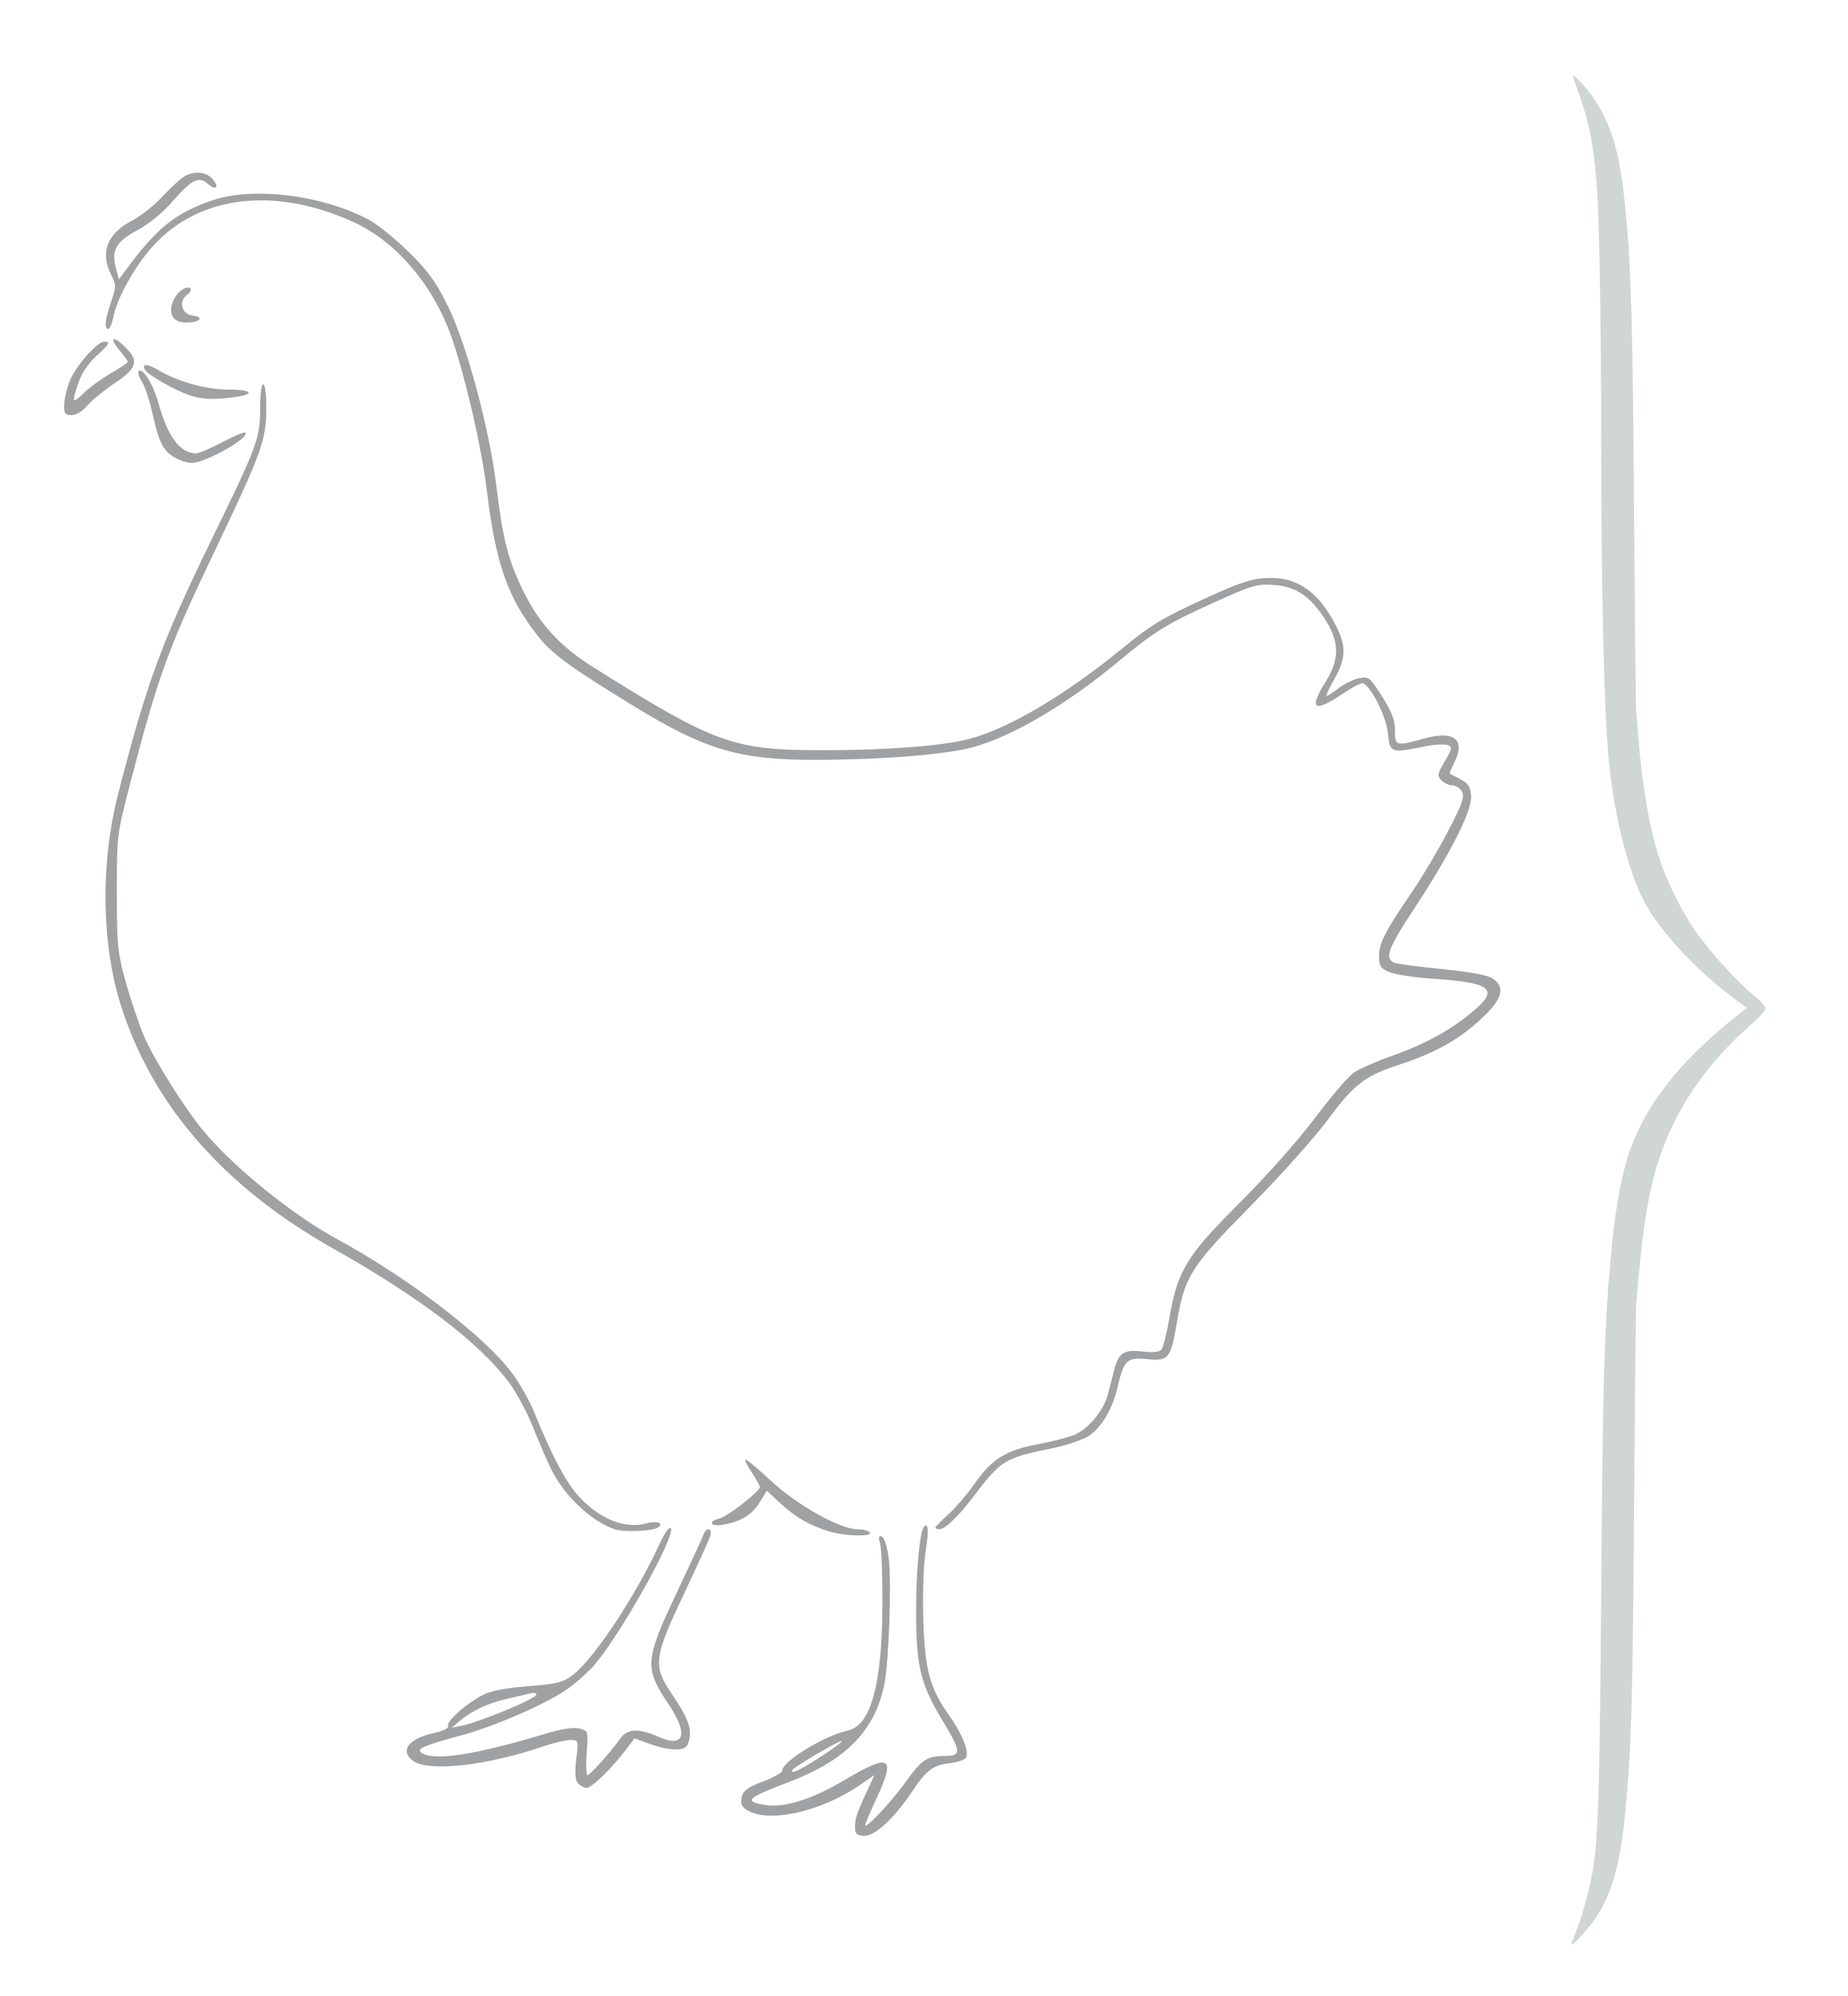
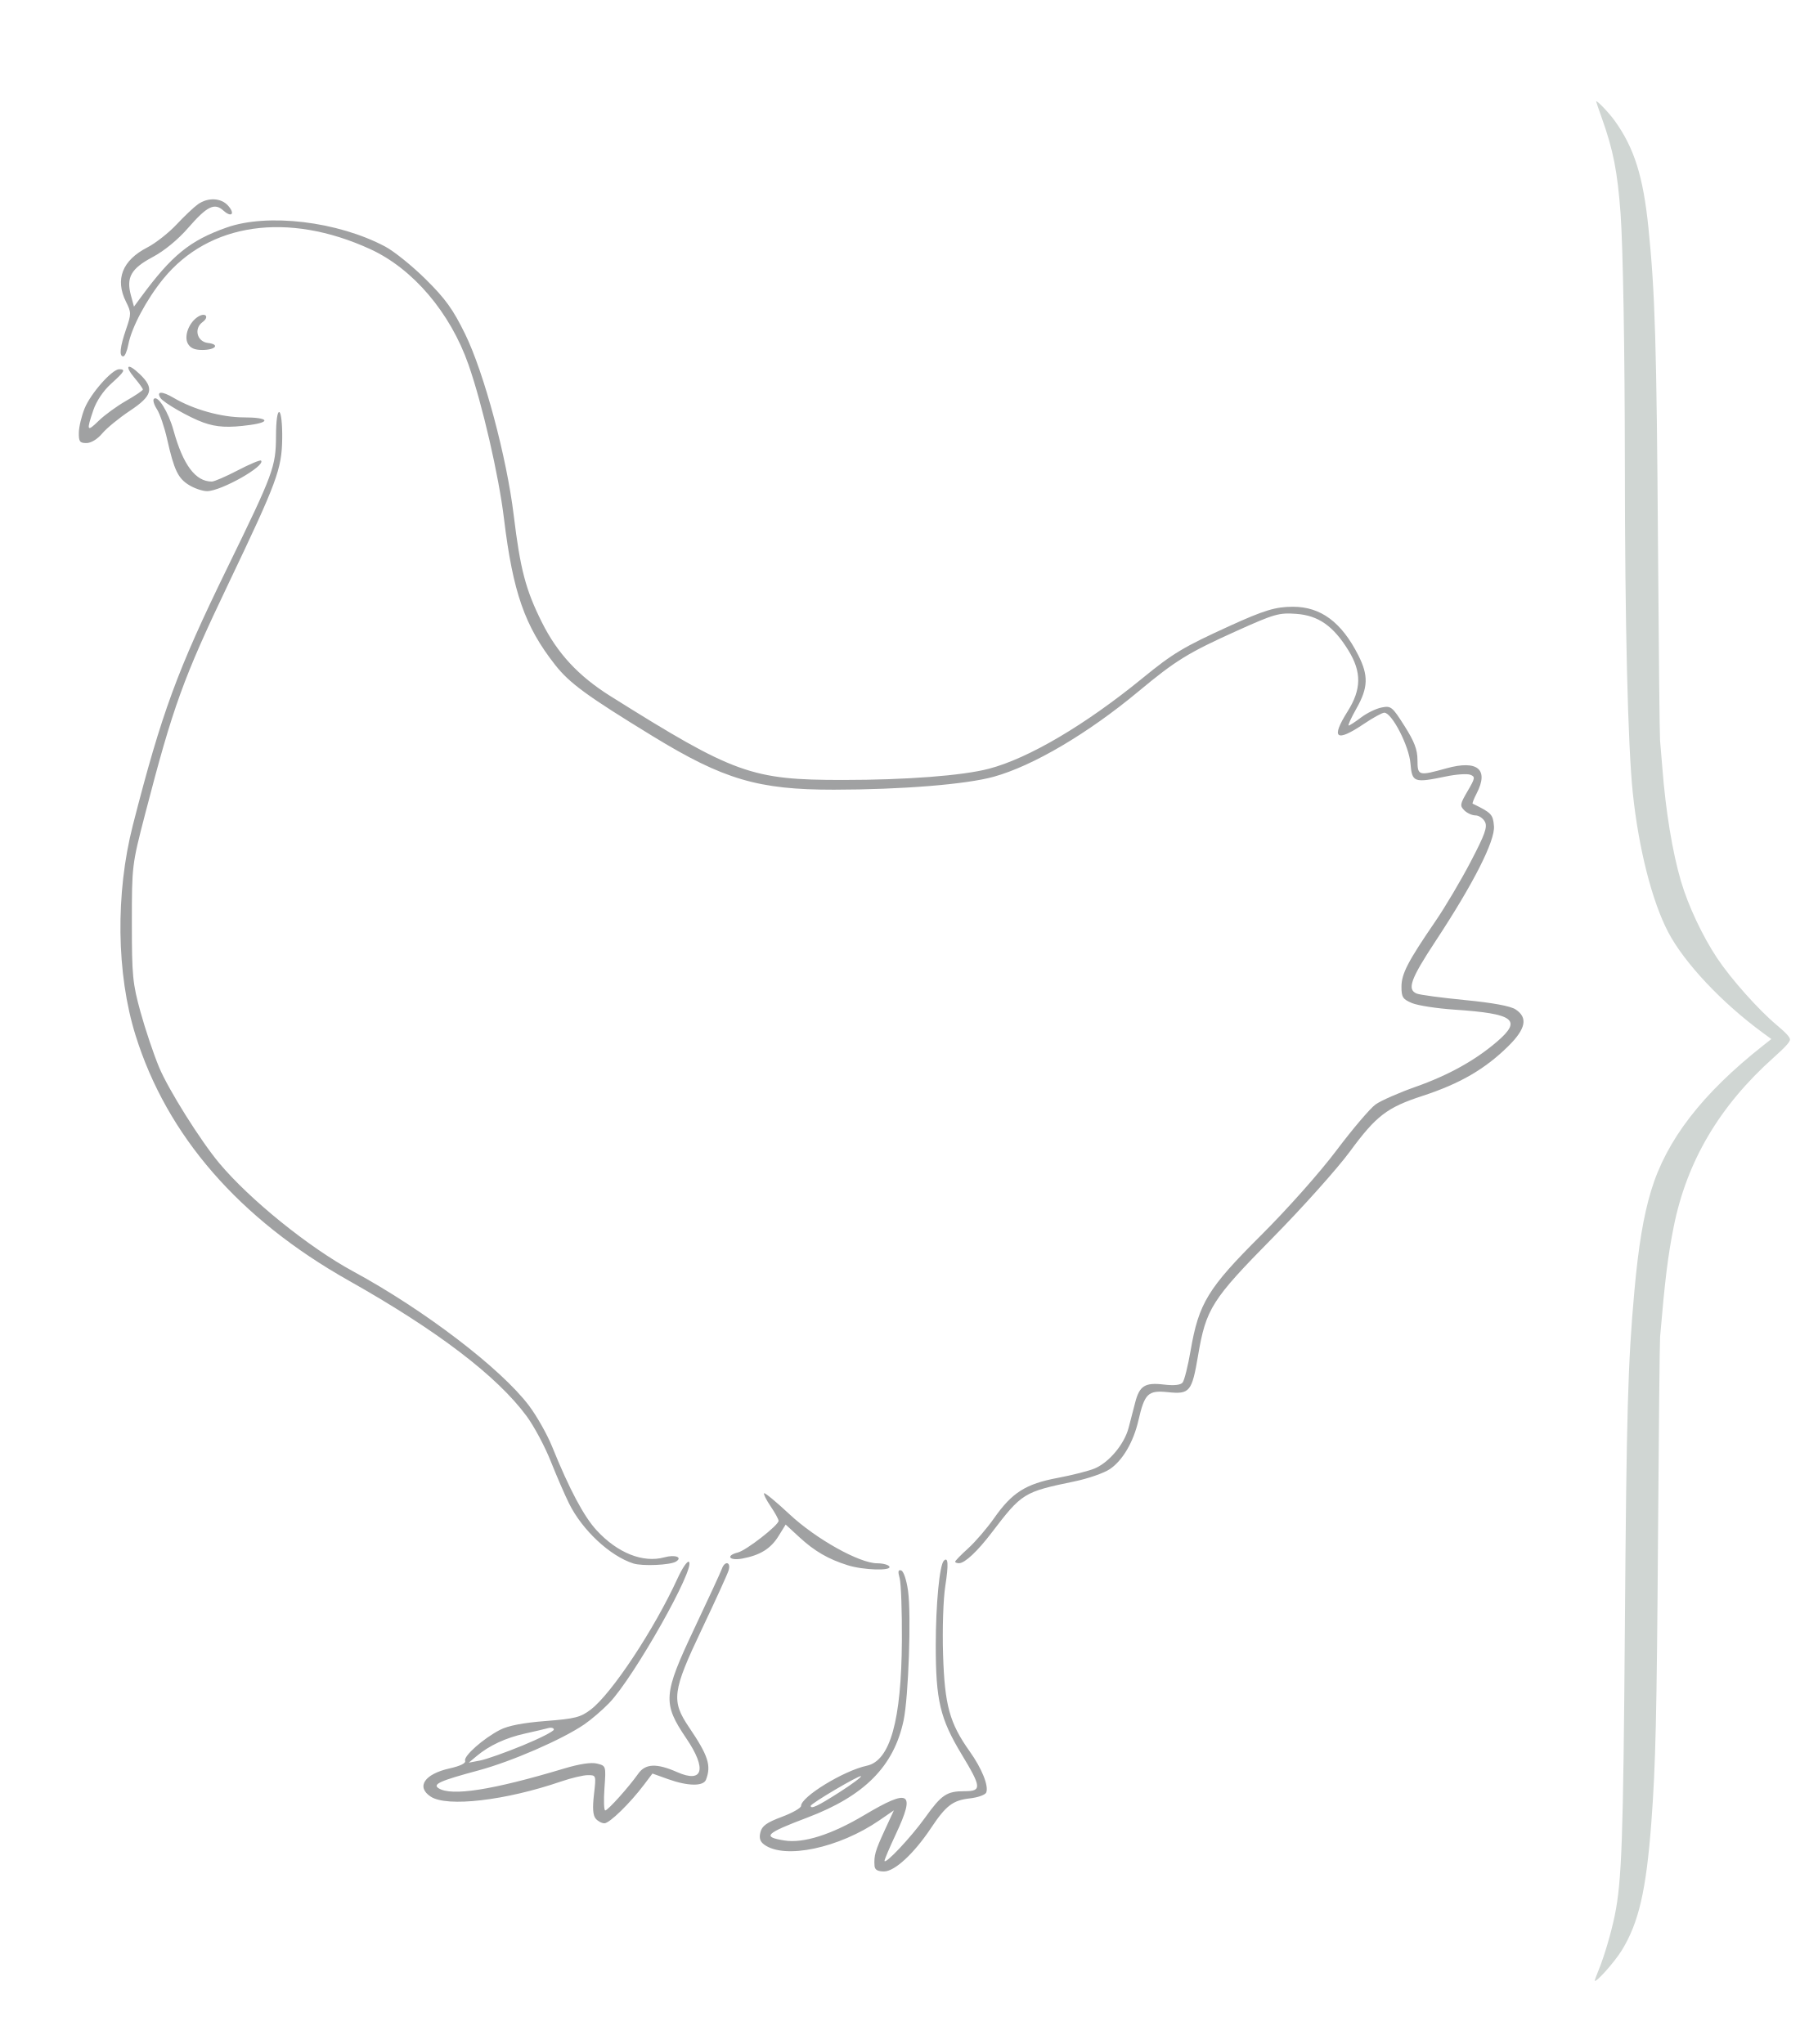
- <svg xmlns="http://www.w3.org/2000/svg" id="svg3619" version="1.1" width="200" height="216">
+ <svg xmlns="http://www.w3.org/2000/svg" id="svg3619" version="1.1" width="160" height="180">
  <defs id="defs3623" />
-   <g id="group_all">
+   <g id="group_all" transform="translate(0,-36)">
    <g id="LAYER_EFO" transform="translate(0,-415)">
-       <path style="fill:none;stroke:none" d="m 38.375,452.763 c -0.295,-0.216 -1,-0.653 -1.566,-0.972 -0.566,-0.319 -1.134,-0.641 -1.263,-0.715 -0.22,-0.127 -0.293,-0.127 -1.214,-10e-4 -1.141,0.155 -1.919,0.116 -2.24,-0.115 -0.281,-0.201 -0.564,-0.59 -0.715,-0.982 l -0.128,-0.333 -1.281,-0.152 c -1.221,-0.145 -1.636,-0.248 -1.618,-0.404 0.018,-0.153 0.375,-0.329 0.922,-0.455 0.316,-0.072 0.576,-0.149 0.578,-0.17 0.003,-0.021 -0.126,-0.092 -0.285,-0.156 -0.498,-0.202 -1.844,-1.356 -2.656,-2.278 -0.261,-0.296 -0.263,-0.304 -0.23,-0.88 0.033,-0.564 0.042,-0.591 0.306,-0.9 0.88,-1.031 2.443,-2.183 3.206,-2.362 0.894,-0.21 2.802,-0.107 3.914,0.212 1.643,0.471 2.643,1.664 2.492,2.973 -0.029,0.255 -0.106,0.651 -0.171,0.879 -0.065,0.229 -0.106,0.431 -0.091,0.449 0.015,0.019 0.119,-0.024 0.233,-0.094 0.245,-0.152 0.732,-0.119 0.919,0.062 0.166,0.161 0.227,0.164 0.244,0.01 0.024,-0.204 0.257,-0.419 0.432,-0.399 0.089,0.01 0.281,0.13 0.427,0.266 0.224,0.208 0.296,0.24 0.457,0.199 0.433,-0.111 0.934,0.138 1.057,0.524 0.033,0.103 0.104,0.193 0.158,0.2 0.054,0.007 0.187,0.072 0.296,0.147 0.248,0.17 0.329,0.456 0.202,0.72 -0.083,0.174 -0.074,0.207 0.09,0.319 0.332,0.227 0.394,0.427 0.251,0.805 -0.06,0.159 -0.043,0.197 0.13,0.282 0.254,0.125 0.287,0.358 0.106,0.739 -0.133,0.28 -0.133,0.304 0.002,0.566 0.17,0.331 0.168,0.353 -0.068,0.735 -0.103,0.167 -0.297,0.534 -0.432,0.816 -0.243,0.509 -0.249,0.515 -0.716,0.698 -0.3,0.118 -0.605,0.18 -0.841,0.172 -0.335,-0.012 -0.422,-0.05 -0.907,-0.405 l 0,0 z" id="UBERON:0000955" />
-       <path style="fill:none;stroke:none" d="m 47.598,533.652 c -1.532,-1.179 -2.388,-2.308 -2.874,-3.79 -0.719,-2.189 -1.343,-4.678 -1.574,-6.274 -0.177,-1.223 -0.134,-1.429 0.407,-1.955 0.348,-0.339 1.12,-0.688 1.82,-0.824 0.811,-0.157 1.308,-0.402 1.494,-0.736 0.304,-0.548 0.922,-0.473 3.033,0.365 1.178,0.468 1.182,0.477 0.342,0.893 -0.334,0.166 -0.59,0.34 -0.568,0.388 0.022,0.048 0.689,0.328 1.482,0.623 1.353,0.503 1.464,0.58 1.798,1.244 0.713,1.417 0.598,4.054 -0.356,8.138 -0.436,1.87 -0.999,2.587 -2.258,2.876 -0.875,0.201 -1.557,-0.035 -2.745,-0.949 z" id="UBERON:0000948" />
-       <path style="fill:none;stroke:none" d="m 105.926,510.15 c -12.245,-0.77 -14.186,-0.888 -17.715,-1.073 -2.881,-0.151 -3.588,-0.206 -4.217,-0.329 -1.482,-0.29 -2.358,-0.848 -2.53,-1.614 -0.047,-0.21 -0.029,-0.624 0.034,-0.764 0.055,-0.123 0.288,-0.314 0.611,-0.502 1.169,-0.681 3.16,-0.994 5.828,-0.916 4.053,0.118 13.536,0.86 18.342,1.435 1.832,0.219 2.458,0.347 3.119,0.637 0.465,0.204 0.683,0.352 0.977,0.662 0.345,0.365 0.425,0.543 0.426,0.95 6.9e-4,0.286 -0.009,0.33 -0.117,0.542 -0.146,0.287 -0.41,0.543 -0.755,0.732 -0.319,0.175 -0.52,0.246 -0.896,0.316 -0.403,0.075 -0.847,0.064 -3.106,-0.078 z" id="UBERON:0002113" />
-       <path style="fill:none;stroke:none" d="m 71.081,559.9 c -0.706,-0.19 -1.125,-0.472 -1.974,-1.328 -0.621,-0.627 -2.39,-2.199 -3.352,-2.978 -2.512,-2.036 -4.214,-3.105 -6.188,-3.888 -1.88,-0.746 -4.069,-2.342 -6.563,-4.786 -1.026,-1.006 -4.306,-4.843 -4.897,-5.729 -0.803,-1.204 -1.35,-2.524 -1.571,-3.793 -0.162,-0.929 -0.145,-1.105 0.143,-1.525 0.578,-0.841 1.507,-1.492 2.133,-1.494 0.135,-3.4e-4 0.244,-0.003 0.244,-0.008 -3.45e-4,-0.003 -0.059,-0.198 -0.13,-0.431 -0.66,-2.156 0.288,-4.083 2.378,-4.83 0.877,-0.313 1.399,-0.359 2.473,-0.216 0.997,0.132 1.417,0.259 2.653,0.799 1.006,0.44 2.729,1.34 3.522,1.841 2.087,1.318 3.789,3.168 6.891,7.485 1.488,2.071 5.755,8.228 6.019,8.685 0.669,1.158 1.646,2.356 4.481,5.497 1.24,1.374 1.733,2.032 1.995,2.664 0.261,0.628 0.197,0.935 -0.244,1.176 -0.853,0.467 -1.685,0.699 -2.425,0.675 l -0.435,-0.014 -0.042,0.27 c -0.133,0.854 -1.47,1.727 -3.045,1.987 -0.286,0.047 -0.692,0.079 -0.902,0.071 -0.21,-0.008 -0.477,-0.019 -0.593,-0.023 -0.116,-0.006 -0.374,-0.052 -0.573,-0.106 l 0,0 z" id="UBERON:0002107" />
-       <g id="CL:0000188" style="fill:none" transform="matrix(0.3429885,-0.04145498,0.04145498,0.3429885,-28.00352,423.2491)">
+       <path style="fill:none;stroke:none" d="m 32.659,484.159 c -0.242,-0.177 -0.818,-0.534 -1.281,-0.795 -0.463,-0.261 -0.928,-0.524 -1.033,-0.585 -0.18,-0.104 -0.24,-0.104 -0.993,-8.2e-4 -0.934,0.127 -1.57,0.095 -1.833,-0.094 -0.23,-0.165 -0.461,-0.482 -0.585,-0.804 l -0.105,-0.272 -1.048,-0.124 c -0.999,-0.118 -1.339,-0.203 -1.324,-0.331 0.014,-0.125 0.307,-0.269 0.754,-0.372 0.258,-0.059 0.471,-0.122 0.473,-0.139 0.002,-0.017 -0.103,-0.075 -0.233,-0.128 -0.407,-0.165 -1.508,-1.11 -2.173,-1.864 -0.214,-0.242 -0.215,-0.249 -0.188,-0.72 0.027,-0.461 0.034,-0.483 0.25,-0.736 0.72,-0.844 1.999,-1.786 2.623,-1.933 0.731,-0.172 2.292,-0.087 3.202,0.174 1.344,0.386 2.162,1.362 2.039,2.433 -0.024,0.209 -0.087,0.532 -0.14,0.719 -0.053,0.187 -0.086,0.352 -0.074,0.368 0.012,0.015 0.098,-0.02 0.191,-0.077 0.201,-0.125 0.599,-0.098 0.752,0.051 0.136,0.132 0.186,0.134 0.2,0.008 0.019,-0.167 0.21,-0.343 0.354,-0.326 0.073,0.008 0.23,0.107 0.35,0.218 0.183,0.17 0.242,0.196 0.374,0.163 0.355,-0.09 0.764,0.113 0.864,0.428 0.027,0.085 0.085,0.158 0.129,0.163 0.044,0.006 0.153,0.059 0.242,0.12 0.203,0.139 0.269,0.373 0.166,0.589 -0.068,0.142 -0.061,0.169 0.074,0.261 0.272,0.186 0.322,0.349 0.205,0.658 -0.049,0.13 -0.035,0.161 0.107,0.231 0.207,0.102 0.235,0.293 0.087,0.605 -0.109,0.229 -0.109,0.249 0.001,0.463 0.139,0.271 0.137,0.288 -0.055,0.601 -0.084,0.136 -0.243,0.437 -0.353,0.668 -0.199,0.417 -0.204,0.421 -0.585,0.571 -0.245,0.096 -0.495,0.147 -0.688,0.141 -0.274,-0.01 -0.345,-0.041 -0.742,-0.331 l 0,0 z" id="UBERON:0000955" />
+       <path style="fill:none;stroke:none" d="m 40.206,550.341 c -1.253,-0.964 -1.954,-1.888 -2.352,-3.101 -0.588,-1.791 -1.099,-3.828 -1.288,-5.133 -0.145,-1 -0.11,-1.169 0.333,-1.6 0.285,-0.277 0.916,-0.563 1.489,-0.674 0.663,-0.128 1.07,-0.329 1.222,-0.602 0.249,-0.448 0.755,-0.387 2.482,0.299 0.964,0.383 0.967,0.391 0.28,0.731 -0.273,0.136 -0.482,0.278 -0.464,0.317 0.018,0.039 0.564,0.268 1.212,0.509 1.107,0.412 1.197,0.474 1.471,1.017 0.583,1.159 0.489,3.317 -0.291,6.659 -0.357,1.53 -0.817,2.116 -1.847,2.353 -0.716,0.164 -1.274,-0.028 -2.246,-0.776 z" id="UBERON:0000948" />
+       <path style="fill:none;stroke:none" d="m 87.928,531.112 c -10.019,-0.63 -11.606,-0.726 -14.494,-0.878 -2.357,-0.124 -2.935,-0.169 -3.45,-0.269 -1.213,-0.237 -1.929,-0.694 -2.07,-1.32 -0.039,-0.172 -0.024,-0.511 0.027,-0.625 0.045,-0.1 0.236,-0.257 0.5,-0.411 0.957,-0.557 2.585,-0.813 4.768,-0.75 3.316,0.097 11.075,0.704 15.007,1.174 1.499,0.179 2.011,0.284 2.552,0.521 0.381,0.167 0.559,0.288 0.799,0.542 0.283,0.298 0.348,0.444 0.349,0.778 5.64e-4,0.234 -0.007,0.27 -0.096,0.444 -0.12,0.235 -0.335,0.444 -0.618,0.599 -0.261,0.143 -0.426,0.201 -0.733,0.259 -0.33,0.062 -0.693,0.053 -2.541,-0.064 z" id="UBERON:0002113" />
+       <path style="fill:none;stroke:none" d="m 59.419,571.817 c -0.577,-0.155 -0.921,-0.386 -1.615,-1.087 -0.508,-0.513 -1.956,-1.799 -2.742,-2.436 -2.056,-1.666 -3.448,-2.54 -5.063,-3.181 -1.539,-0.61 -3.329,-1.916 -5.37,-3.916 -0.839,-0.823 -3.523,-3.962 -4.007,-4.687 -0.657,-0.985 -1.104,-2.065 -1.286,-3.104 -0.133,-0.76 -0.119,-0.904 0.117,-1.248 0.473,-0.688 1.233,-1.221 1.745,-1.223 0.11,-2.8e-4 0.2,-0.002 0.199,-0.007 -2.83e-4,-0.002 -0.048,-0.162 -0.107,-0.352 -0.54,-1.764 0.236,-3.34 1.946,-3.952 0.718,-0.256 1.145,-0.294 2.024,-0.177 0.816,0.108 1.159,0.212 2.171,0.654 0.823,0.36 2.232,1.096 2.881,1.506 1.707,1.079 3.1,2.592 5.638,6.124 1.217,1.694 4.708,6.732 4.925,7.106 0.548,0.947 1.347,1.927 3.666,4.497 1.015,1.124 1.418,1.662 1.632,2.179 0.213,0.514 0.161,0.765 -0.199,0.962 -0.698,0.382 -1.379,0.572 -1.984,0.552 l -0.356,-0.011 -0.034,0.221 c -0.109,0.699 -1.203,1.413 -2.491,1.626 -0.234,0.039 -0.566,0.065 -0.738,0.058 -0.172,-0.007 -0.391,-0.015 -0.485,-0.019 -0.095,-0.005 -0.306,-0.043 -0.469,-0.087 l 0,0 z" id="UBERON:0002107" />
+       <g id="CL:0000188" style="fill:none" transform="matrix(0.2806254,-0.03391753,0.03391753,0.2806254,-21.65006,460.0121)">
        <path id="path3037" d="m 299.992,492.88 c -0.593,-0.785 -2.131,-3.274 -3.419,-5.533 -1.723,-3.022 -3.598,-5.211 -7.1,-8.29 -11.166,-9.817 -32.805,-33.268 -35.373,-38.336 -2.69,-5.309 -3.942,-11.066 -3.959,-18.213 -0.018,-7.405 0.883,-11.584 3.852,-17.875 l 1.875,-3.972 8.587,17.023 c 7.937,15.735 9.738,18.784 23.804,40.289 8.37,12.796 16.561,25.25 18.204,27.676 2.841,4.195 3.216,5.52 1.563,5.52 -0.406,0 -2.137,0.706 -3.847,1.568 l -3.11,1.568 -1.077,-1.427 0,0 z" style="fill:none;stroke:none" />
        <path id="path3039" d="m 296.03,465.256 c -11.865,-18.17 -20.915,-33.018 -24.562,-40.3 -2.218,-4.428 -6.311,-12.012 -9.096,-16.854 l -5.063,-8.804 1.341,-0.878 c 0.737,-0.483 1.557,-0.878 1.82,-0.878 1.704,0 15.026,18.812 22.102,31.21 8.503,14.898 13.067,24.51 14.89,31.355 0.977,3.669 2.15,7.731 2.607,9.026 0.457,1.295 0.722,2.463 0.589,2.596 -0.133,0.133 -2.215,-2.78 -4.626,-6.472 z" style="fill:none;stroke:none" />
        <path id="path3041" d="m 310.098,484.77 c -4.147,-6.864 -8.169,-16.988 -11.998,-30.201 -1.543,-5.324 -11.192,-24.409 -16.759,-33.149 -5.035,-7.905 -11.135,-16.258 -15.534,-21.273 -1.617,-1.843 -2.939,-3.535 -2.939,-3.759 0,-0.949 12.24,-2.815 18.481,-2.818 13.737,-0.006 25.257,8.137 32.739,23.14 2.173,5.005 2.975,7.692 3.142,12.484 0.27,7.739 -0.673,14.142 -3.27,22.2 -2.522,7.825 -3.244,16.185 -2.348,27.201 0.39,4.788 0.611,8.803 0.492,8.922 -0.119,0.119 -1.022,-1.118 -2.006,-2.747 z" style="fill:none;stroke:none" />
      </g>
    </g>
    <g id="lines">
-       <g id="g3905">
+       <g id="g3905" transform="matrix(0.8181775,0,0,0.8181775,1.261785,38.26286)">
        <path id="chicken_outline" d="m 92.561,198.058 c -0.074,-1.095 0.075,-1.617 1.084,-3.806 l 0.999,-2.165 -1.549,1.066 c -4.358,2.999 -10.2,4.234 -12.403,2.623 -0.451,-0.329 -0.567,-0.708 -0.41,-1.334 0.171,-0.682 0.675,-1.044 2.297,-1.651 1.143,-0.427 2.077,-0.959 2.077,-1.182 0,-0.987 4.594,-3.795 7.078,-4.326 2.511,-0.537 3.72,-4.863 3.771,-13.489 0.019,-3.139 -0.09,-6.149 -0.24,-6.69 -0.206,-0.739 -0.163,-0.947 0.173,-0.835 0.251,0.083 0.571,1.047 0.73,2.193 0.358,2.583 0.051,11.453 -0.483,13.964 -1.048,4.923 -4.203,8.107 -10.338,10.433 -4.559,1.729 -4.915,2.083 -2.481,2.472 2.046,0.327 5.064,-0.631 8.586,-2.728 4.906,-2.92 5.546,-2.53 3.395,2.063 -0.665,1.421 -1.209,2.699 -1.209,2.842 0,0.507 2.84,-2.508 4.358,-4.627 1.782,-2.487 2.33,-2.855 4.257,-2.855 1.859,0 1.826,-0.416 -0.313,-3.957 -2.324,-3.848 -2.793,-5.823 -2.79,-11.763 0.003,-4.405 0.406,-8.624 0.87,-9.087 0.468,-0.468 0.518,0.388 0.157,2.714 -0.223,1.434 -0.327,4.636 -0.241,7.389 0.171,5.451 0.699,7.374 2.864,10.417 1.309,1.841 2.06,3.704 1.783,4.426 -0.096,0.251 -0.894,0.537 -1.773,0.636 -1.825,0.206 -2.56,0.768 -4.178,3.198 -1.826,2.742 -3.905,4.664 -5.047,4.664 -0.69,0 -0.995,-0.18 -1.024,-0.605 z m -3.805,-7.902 c 1.372,-0.878 2.429,-1.663 2.347,-1.745 -0.157,-0.157 -5.411,2.944 -5.411,3.194 0,0.383 0.766,0.021 3.064,-1.45 z m -26.204,2.815 c -0.295,-0.355 -0.349,-1.141 -0.181,-2.591 0.241,-2.072 0.238,-2.082 -0.655,-2.082 -0.493,0 -1.791,0.307 -2.884,0.682 -5.984,2.054 -12.264,2.785 -14.024,1.632 -1.599,-1.048 -0.68,-2.432 2.014,-3.035 1.169,-0.262 1.786,-0.564 1.686,-0.826 -0.191,-0.498 1.966,-2.409 3.761,-3.331 0.872,-0.448 2.48,-0.759 4.904,-0.948 3.171,-0.248 3.757,-0.397 4.859,-1.237 2.252,-1.717 6.83,-8.642 9.342,-14.129 0.494,-1.08 1.037,-1.878 1.206,-1.774 0.819,0.506 -5.892,12.417 -8.56,15.192 -0.731,0.76 -1.945,1.802 -2.697,2.316 -2.389,1.631 -7.814,3.989 -11.387,4.951 -4.139,1.114 -4.966,1.485 -4.279,1.92 1.39,0.88 5.788,0.19 13.462,-2.114 1.708,-0.513 2.956,-0.702 3.586,-0.543 0.965,0.242 0.967,0.247 0.795,2.643 -0.094,1.32 -0.056,2.4 0.086,2.4 0.277,0 2.531,-2.511 3.552,-3.958 0.772,-1.093 1.984,-1.14 4.193,-0.163 2.783,1.231 3.209,-0.339 0.983,-3.625 -2.579,-3.808 -2.512,-4.713 0.89,-11.908 1.493,-3.157 2.809,-6.012 2.926,-6.344 0.322,-0.919 1.018,-0.753 0.725,0.173 -0.136,0.428 -1.428,3.265 -2.872,6.305 -3.188,6.712 -3.317,7.709 -1.373,10.582 2.057,3.039 2.401,4.104 1.816,5.628 -0.28,0.729 -1.945,0.706 -4.072,-0.056 l -1.69,-0.606 -0.901,1.195 c -1.522,2.018 -3.719,4.16 -4.268,4.16 -0.287,0 -0.712,-0.229 -0.944,-0.509 z m -7.867,-7.862 c 1.853,-0.763 3.368,-1.534 3.368,-1.714 0,-0.179 -0.272,-0.251 -0.605,-0.16 -0.333,0.091 -1.46,0.356 -2.505,0.588 -2.068,0.46 -3.832,1.28 -5.182,2.41 l -0.864,0.723 1.209,-0.23 c 0.665,-0.126 2.725,-0.854 4.578,-1.617 z M 89.665,165.703 c -2.1,-0.664 -3.557,-1.51 -5.187,-3.012 l -1.48,-1.364 -0.76,1.229 c -0.843,1.364 -1.974,2.069 -3.901,2.43 -1.415,0.266 -1.836,-0.314 -0.475,-0.655 0.899,-0.226 4.374,-2.932 4.374,-3.406 0,-0.167 -0.385,-0.869 -0.855,-1.56 -0.47,-0.692 -0.786,-1.326 -0.703,-1.409 0.083,-0.083 1.319,0.939 2.746,2.272 2.843,2.655 7.519,5.268 9.428,5.268 0.599,0 1.186,0.155 1.303,0.345 0.304,0.492 -2.803,0.396 -4.491,-0.138 z m -23.056,-0.187 c -2.527,-0.813 -5.493,-3.583 -6.923,-6.467 -0.456,-0.92 -1.344,-2.97 -1.974,-4.555 -0.63,-1.586 -1.794,-3.762 -2.587,-4.837 C 51.944,145.345 45.511,140.441 36.005,135.082 24.188,128.421 16.416,119.479 13.042,108.663 10.98,102.056 10.872,93.393 12.758,86.034 15.861,73.93 17.507,69.446 22.934,58.319 c 4.965,-10.18 5.209,-10.842 5.223,-14.173 0.007,-1.628 0.147,-2.629 0.357,-2.557 0.195,0.067 0.33,1.305 0.31,2.849 -0.043,3.282 -0.553,4.658 -5.776,15.598 -4.885,10.231 -5.965,13.215 -8.967,24.789 -1.424,5.489 -1.434,5.572 -1.434,11.746 2.5e-4,5.69 0.08,6.506 0.933,9.599 0.513,1.859 1.41,4.528 1.994,5.93 0.999,2.401 4.451,7.905 6.475,10.326 3.278,3.921 9.641,9.065 14.411,11.651 7.653,4.149 15.928,10.472 18.928,14.463 0.834,1.109 1.949,3.085 2.477,4.389 1.872,4.624 3.413,7.522 4.799,9.026 2.247,2.438 4.993,3.53 7.283,2.898 1.155,-0.319 2.002,-0.008 1.248,0.459 -0.616,0.381 -3.619,0.513 -4.587,0.202 z m 34.63,-0.194 c 0,-0.095 0.629,-0.742 1.399,-1.437 0.769,-0.695 2.028,-2.161 2.797,-3.257 1.925,-2.744 3.394,-3.675 6.824,-4.321 1.561,-0.294 3.352,-0.75 3.978,-1.012 1.563,-0.653 3.206,-2.621 3.667,-4.391 0.211,-0.81 0.529,-2.038 0.708,-2.728 0.462,-1.787 1.055,-2.159 3.064,-1.921 1.117,0.132 1.811,0.06 2.035,-0.212 0.187,-0.227 0.575,-1.777 0.862,-3.445 0.878,-5.1 1.859,-6.708 7.559,-12.387 2.85,-2.84 6.334,-6.761 8.141,-9.162 1.737,-2.309 3.629,-4.533 4.204,-4.942 0.575,-0.41 2.517,-1.264 4.314,-1.898 3.514,-1.24 6.405,-2.844 8.749,-4.857 2.735,-2.348 1.851,-3.015 -4.565,-3.446 -1.893,-0.127 -3.953,-0.445 -4.578,-0.706 -0.994,-0.415 -1.135,-0.634 -1.135,-1.757 0,-1.397 0.681,-2.711 3.654,-7.052 1.04,-1.519 2.745,-4.397 3.789,-6.397 1.553,-2.974 1.832,-3.76 1.534,-4.316 -0.2,-0.374 -0.658,-0.68 -1.018,-0.68 -0.36,0 -0.898,-0.244 -1.197,-0.543 -0.494,-0.494 -0.462,-0.682 0.353,-2.071 0.82,-1.4 0.845,-1.548 0.291,-1.761 -0.333,-0.128 -1.483,-0.051 -2.558,0.171 -3.539,0.731 -3.703,0.671 -3.883,-1.41 -0.163,-1.891 -1.999,-5.441 -2.813,-5.441 -0.224,0 -1.215,0.544 -2.202,1.209 -2.999,2.02 -3.583,1.571 -1.748,-1.344 1.5,-2.383 1.524,-4.243 0.086,-6.574 -1.625,-2.634 -3.233,-3.757 -5.626,-3.93 -1.84,-0.133 -2.348,0.013 -6.368,1.824 -5.243,2.362 -6.582,3.187 -10.593,6.525 -5.453,4.538 -11.341,8.01 -15.578,9.185 -2.976,0.825 -9.89,1.384 -17.202,1.392 -8.135,0.008 -11.864,-1.093 -19.479,-5.753 -7.107,-4.349 -8.961,-5.704 -10.524,-7.696 -3.256,-4.149 -4.532,-7.804 -5.494,-15.74 C 52.125,48.408 50.358,40.741 48.871,36.486 46.912,30.878 42.89,26.15 38.287,24.044 c -8.857,-4.053 -17.345,-2.832 -22.261,3.203 -1.81,2.222 -3.417,5.246 -3.76,7.073 -0.131,0.701 -0.377,1.274 -0.546,1.274 -0.46,0 -0.354,-1.007 0.309,-2.937 0.562,-1.637 0.562,-1.791 -0.011,-2.937 -1.205,-2.413 -0.403,-4.467 2.283,-5.848 0.889,-0.457 2.308,-1.57 3.152,-2.473 0.844,-0.902 1.886,-1.887 2.316,-2.188 1.07,-0.749 2.467,-0.686 3.22,0.146 0.803,0.888 0.391,1.34 -0.493,0.54 -0.96,-0.868 -1.752,-0.478 -3.795,1.871 -1.103,1.268 -2.56,2.464 -3.823,3.137 -2.317,1.235 -2.857,2.19 -2.332,4.123 l 0.328,1.209 0.738,-1.003 c 3.337,-4.533 5.27,-6.106 9.221,-7.507 4.431,-1.57 11.968,-0.667 17.075,2.046 0.954,0.507 2.916,2.091 4.36,3.52 2.122,2.1 2.933,3.227 4.233,5.88 2.037,4.157 4.476,13.25 5.236,19.52 0.705,5.814 1.279,8.005 3.017,11.496 1.672,3.36 3.941,5.808 7.379,7.965 13.351,8.373 15.167,9.029 25.015,9.03 6.822,6.91e-4 12.885,-0.465 15.72,-1.208 4.269,-1.119 10.359,-4.71 16.519,-9.74 3.306,-2.7 4.399,-3.355 9.392,-5.632 3.69,-1.683 4.945,-2.064 6.794,-2.064 3.007,0 5.236,1.652 7.044,5.22 1.11,2.19 1.065,3.488 -0.195,5.721 -0.572,1.013 -0.95,1.842 -0.841,1.842 0.109,0 0.707,-0.387 1.327,-0.861 0.621,-0.473 1.613,-0.958 2.206,-1.076 1.023,-0.205 1.149,-0.103 2.473,1.984 1.063,1.675 1.396,2.549 1.398,3.667 0.005,1.706 0.098,1.733 3.116,0.894 3.342,-0.929 4.592,0.107 3.253,2.697 -0.299,0.578 -0.493,1.076 -0.432,1.106 2.027,0.984 2.188,1.153 2.293,2.413 0.132,1.581 -2.207,6.191 -6.274,12.367 -2.702,4.104 -3.105,5.221 -2.039,5.662 0.333,0.138 2.672,0.452 5.198,0.699 2.984,0.291 4.891,0.643 5.441,1.004 1.349,0.884 1.108,2.091 -0.794,3.966 -2.498,2.464 -5.202,4.031 -9.223,5.344 -3.825,1.249 -4.969,2.126 -7.81,5.986 -1.369,1.86 -5.11,6.04 -8.314,9.291 -6.552,6.647 -7.169,7.622 -8.027,12.679 -0.661,3.894 -0.893,4.175 -3.244,3.932 -2.136,-0.22 -2.502,0.131 -3.174,3.047 -0.538,2.335 -1.698,4.309 -3.077,5.238 -0.628,0.423 -2.336,1.017 -3.795,1.319 -5.484,1.136 -5.657,1.244 -8.927,5.533 -1.518,1.991 -2.866,3.256 -3.486,3.271 -0.238,0.007 -0.432,-0.067 -0.432,-0.163 z M 18.813,49.452 c -1.199,-0.731 -1.62,-1.611 -2.376,-4.97 -0.29,-1.286 -0.782,-2.729 -1.095,-3.207 -0.313,-0.477 -0.459,-0.977 -0.325,-1.111 0.422,-0.422 1.56,1.4 2.106,3.374 1.036,3.744 2.368,5.528 4.127,5.528 0.262,0 1.523,-0.545 2.802,-1.212 1.279,-0.667 2.401,-1.137 2.492,-1.045 0.548,0.548 -4.282,3.285 -5.804,3.289 -0.475,10e-4 -1.343,-0.29 -1.928,-0.647 z M 6.941,43.799 c 0.011,-0.618 0.291,-1.793 0.624,-2.612 0.653,-1.609 2.952,-4.212 3.72,-4.212 0.725,0 0.588,0.244 -0.881,1.571 -0.824,0.745 -1.568,1.851 -1.9,2.825 -0.768,2.253 -0.695,2.397 0.577,1.15 0.618,-0.605 1.939,-1.568 2.937,-2.139 0.998,-0.572 1.814,-1.122 1.814,-1.223 0,-0.101 -0.395,-0.653 -0.878,-1.227 -1.161,-1.38 -0.776,-1.692 0.536,-0.435 1.595,1.528 1.379,2.336 -1.06,3.955 -1.151,0.764 -2.486,1.858 -2.967,2.43 -0.527,0.627 -1.206,1.04 -1.708,1.04 -0.713,0 -0.83,-0.161 -0.814,-1.123 z M 20.342,42.713 c -1.516,-0.541 -4.313,-2.146 -4.627,-2.655 -0.45,-0.729 0.189,-0.733 1.415,-0.009 2.145,1.265 5.173,2.109 7.573,2.109 2.608,0 3.003,0.495 0.654,0.817 -2.31,0.317 -3.582,0.25 -5.015,-0.262 z m -1.677,-8.508 c -0.432,-0.807 0.135,-2.281 1.11,-2.886 0.807,-0.501 1.238,0.027 0.477,0.583 -0.96,0.702 -0.595,2.111 0.582,2.246 1.32,0.152 0.826,0.754 -0.619,0.754 -0.827,0 -1.288,-0.207 -1.55,-0.698 z" style="fill:#a0a1a2;fill-opacity:1" />
        <path id="bracket" d="m 170.058,210.393 c 0,-0.042 0.206,-0.585 0.457,-1.208 0.591,-1.463 1.312,-3.921 1.693,-5.765 0.763,-3.703 0.92,-8.181 1.095,-31.204 0.174,-23.028 0.323,-28.269 1.019,-35.991 0.436,-4.84 0.976,-8.088 1.796,-10.813 1.646,-5.468 5.488,-10.453 12.051,-15.638 l 0.893,-0.705 -0.888,-0.649 c -4.42,-3.232 -8.483,-7.553 -10.214,-10.862 -1.738,-3.322 -3.181,-9.002 -3.805,-14.969 -0.535,-5.115 -0.847,-18.073 -0.855,-35.442 -0.006,-12.092 -0.2,-23.401 -0.463,-26.947 -0.334,-4.508 -0.787,-6.814 -2.007,-10.233 -0.34,-0.953 -0.618,-1.766 -0.618,-1.808 0,-0.226 1.373,1.201 2.007,2.086 2.091,2.92 3.055,5.984 3.617,11.499 0.714,7.011 0.877,12.447 1.031,34.413 0.077,10.997 0.176,20.343 0.22,20.768 0.044,0.425 0.154,1.738 0.244,2.918 0.355,4.653 1.089,9.124 2.01,12.248 0.777,2.635 2.319,5.914 3.891,8.274 1.49,2.237 4.428,5.538 6.409,7.2 1.01,0.847 1.429,1.305 1.429,1.561 6e-5,0.255 -0.513,0.82 -1.738,1.914 -5.838,5.21 -9.366,11.18 -10.776,18.234 -0.621,3.107 -0.947,5.743 -1.464,11.843 -0.044,0.519 -0.143,10.019 -0.221,21.111 -0.139,19.839 -0.259,25.022 -0.721,31.152 -0.552,7.33 -1.354,10.8 -3.181,13.775 -0.801,1.304 -2.912,3.652 -2.912,3.239 z" style="fill:#d0d6d3;fill-opacity:1" />
      </g>
    </g>
  </g>
</svg>
